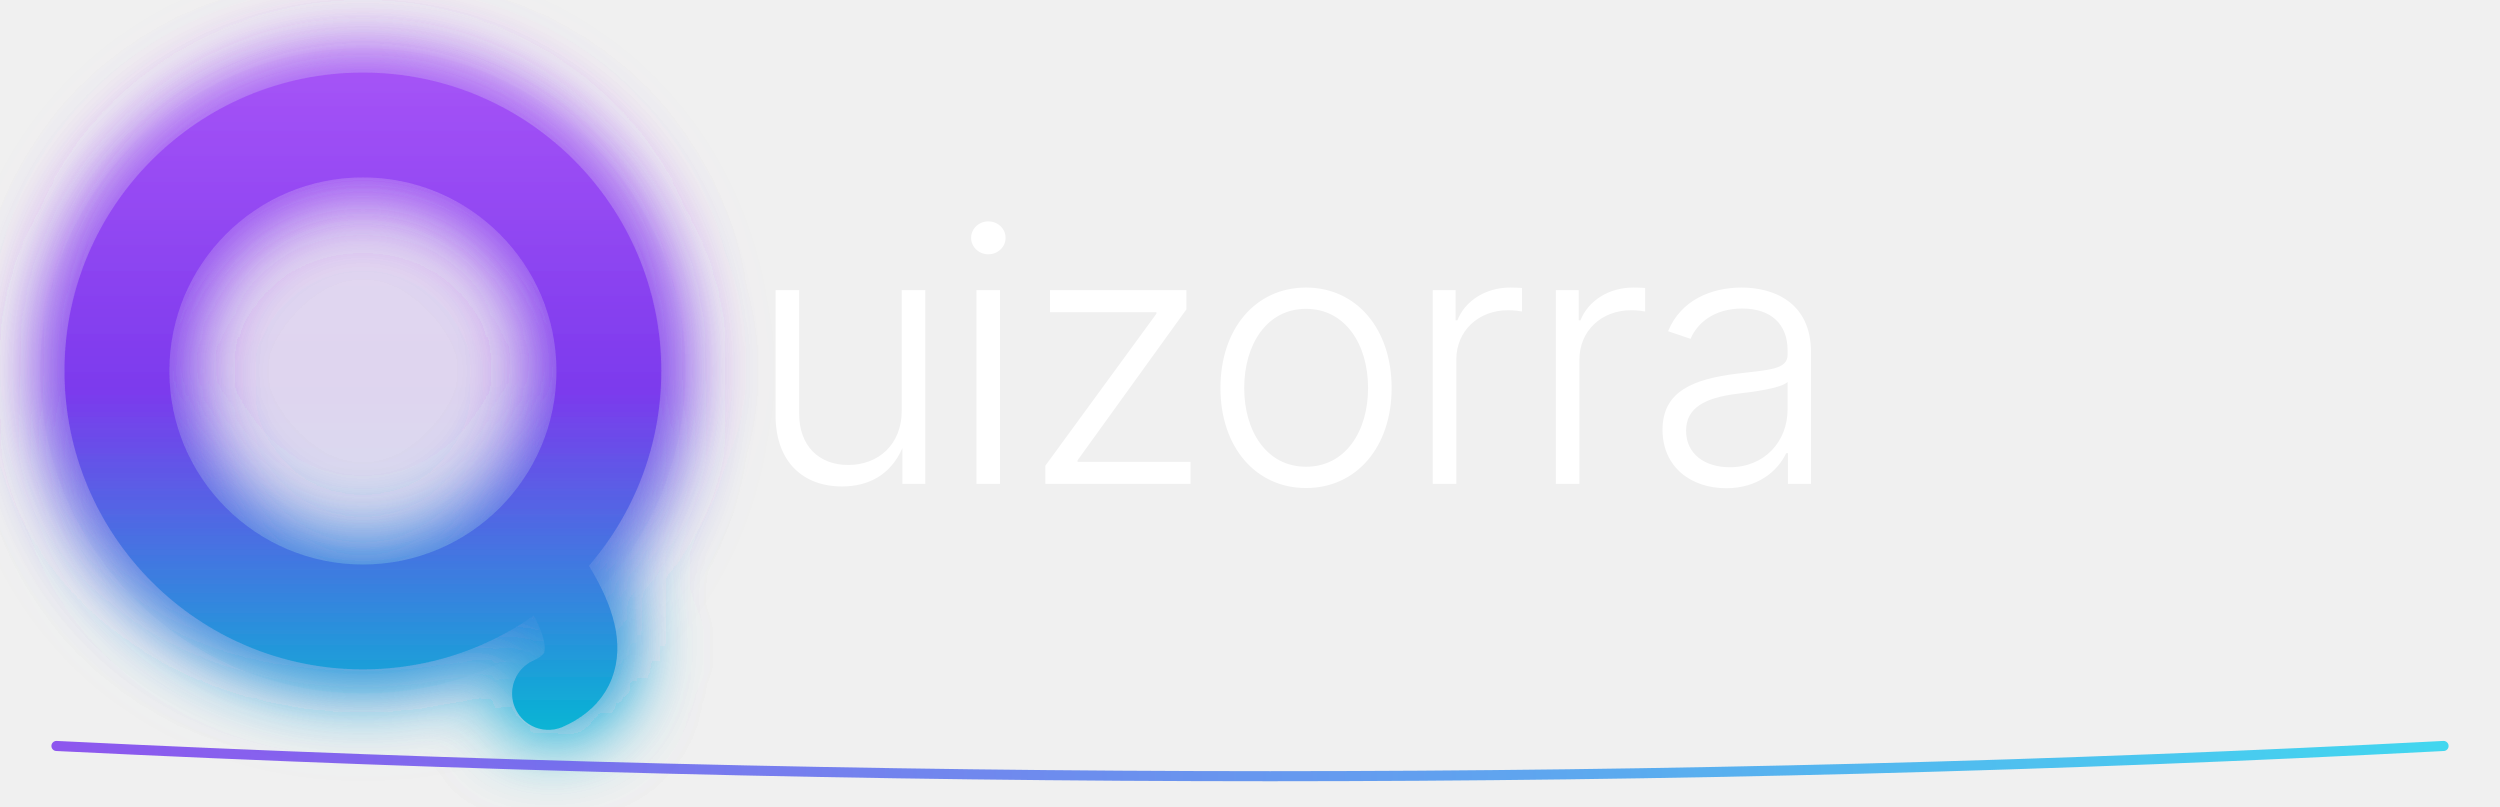
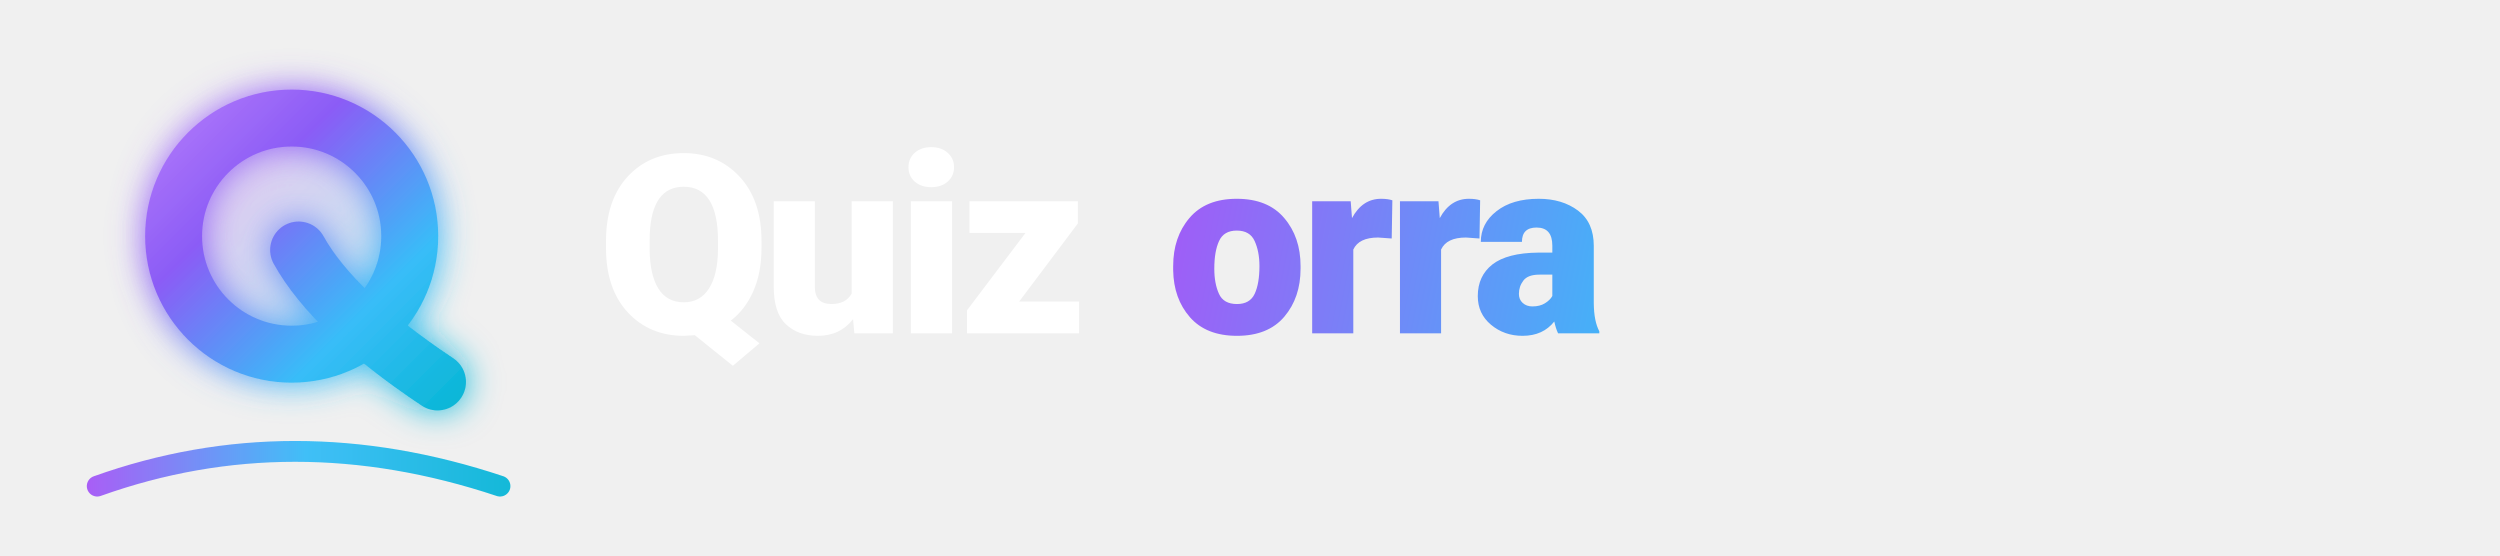
- <svg xmlns="http://www.w3.org/2000/svg" viewBox="0 0 620 200" fill="none">
+ <svg xmlns="http://www.w3.org/2000/svg" viewBox="0 0 360 80" fill="none">
  <defs>
-     <linearGradient id="qGrad" gradientUnits="userSpaceOnUse" x1="90" y1="12" x2="90" y2="182">
-       <stop offset="0%" stop-color="#A855F7" />
-       <stop offset="50%" stop-color="#7C3AED" />
-       <stop offset="100%" stop-color="#06B6D4" />
+     <linearGradient id="qz_svg_qgrad" x1="12" y1="8" x2="60" y2="56" gradientUnits="userSpaceOnUse">
+       <stop offset="0%" stop-color="#c084fc" />
+       <stop offset="35%" stop-color="#8b5cf6" />
+       <stop offset="70%" stop-color="#38bdf8" />
+       <stop offset="100%" stop-color="#06b6d4" />
    </linearGradient>
-     <linearGradient id="swooshGrad" x1="0%" y1="0%" x2="100%" y2="0%">
-       <stop offset="0%" stop-color="#7C3AED" />
-       <stop offset="100%" stop-color="#22D3EE" />
+     <linearGradient id="qz_svg_swoosh" x1="6" y1="68" x2="70" y2="68" gradientUnits="userSpaceOnUse">
+       <stop offset="0%" stop-color="#a855f7" />
+       <stop offset="50%" stop-color="#38bdf8" />
+       <stop offset="100%" stop-color="#06b6d4" />
    </linearGradient>
-     <filter id="bloom" x="-50%" y="-50%" width="200%" height="200%">
-       <feGaussianBlur stdDeviation="10" result="glow" />
+     <linearGradient id="qz_svg_orra" x1="165" y1="20" x2="320" y2="50" gradientUnits="userSpaceOnUse">
+       <stop offset="0%" stop-color="#a855f7" />
+       <stop offset="50%" stop-color="#38bdf8" />
+       <stop offset="100%" stop-color="#06b6d4" />
+     </linearGradient>
+     <filter id="qz_svg_glow" x="-30%" y="-30%" width="160%" height="160%">
+       <feGaussianBlur stdDeviation="2.5" result="blur" />
      <feMerge>
-         <feMergeNode in="glow" />
-         <feMergeNode in="glow" />
+         <feMergeNode in="blur" />
        <feMergeNode in="SourceGraphic" />
      </feMerge>
    </filter>
-     <mask id="donutMask">
-       <rect width="620" height="200" fill="white" />
-       <circle cx="90" cy="92" r="48" fill="black" />
-     </mask>
  </defs>
-   <circle cx="90" cy="92" r="80" fill="url(#qGrad)" opacity="0.15" filter="url(#bloom)" />
-   <g filter="url(#bloom)">
-     <circle cx="90" cy="92" r="74" fill="url(#qGrad)" mask="url(#donutMask)" />
-     <path d="M 132 136 Q 154 164 136 172" stroke="url(#qGrad)" stroke-width="18" fill="none" stroke-linecap="round" />
+   <g transform="translate(6, 4)">
+     <circle cx="36" cy="30" r="20" fill="url(#qz_svg_qgrad)" opacity="0.22" filter="url(#qz_svg_glow)" />
+     <g filter="url(#qz_svg_glow)">
+       <circle cx="36" cy="30" r="17" stroke="url(#qz_svg_qgrad)" stroke-width="8.2" stroke-linecap="round" />
+       <path d="M 37 32 Q 42 41 57 51" stroke="url(#qz_svg_qgrad)" stroke-width="8.2" stroke-linecap="round" />
+     </g>
+     <path d="M 8 66 Q 36 56 66 66" stroke="url(#qz_svg_swoosh)" stroke-width="3" stroke-linecap="round" opacity="0.95" />
  </g>
-   <path d="M 14 185 Q 320 200 606 185" stroke="url(#swooshGrad)" stroke-width="2.5" fill="none" stroke-linecap="round" opacity="0.85" />
-   <text x="185" y="120" font-family="'Inter','Helvetica Neue',Helvetica,Arial,sans-serif" font-size="88" font-weight="300" fill="white" letter-spacing="-2">uizorra</text>
+   <text x="86" y="48" fill="#ffffff" font-family="system-ui, -apple-system, BlinkMacSystemFont, 'Segoe UI', Roboto, sans-serif" font-size="36" font-weight="900" letter-spacing="-1">Quiz</text>
+   <text x="168" y="48" fill="url(#qz_svg_orra)" font-family="system-ui, -apple-system, BlinkMacSystemFont, 'Segoe UI', Roboto, sans-serif" font-size="36" font-weight="900" letter-spacing="-1">orra</text>
</svg>
